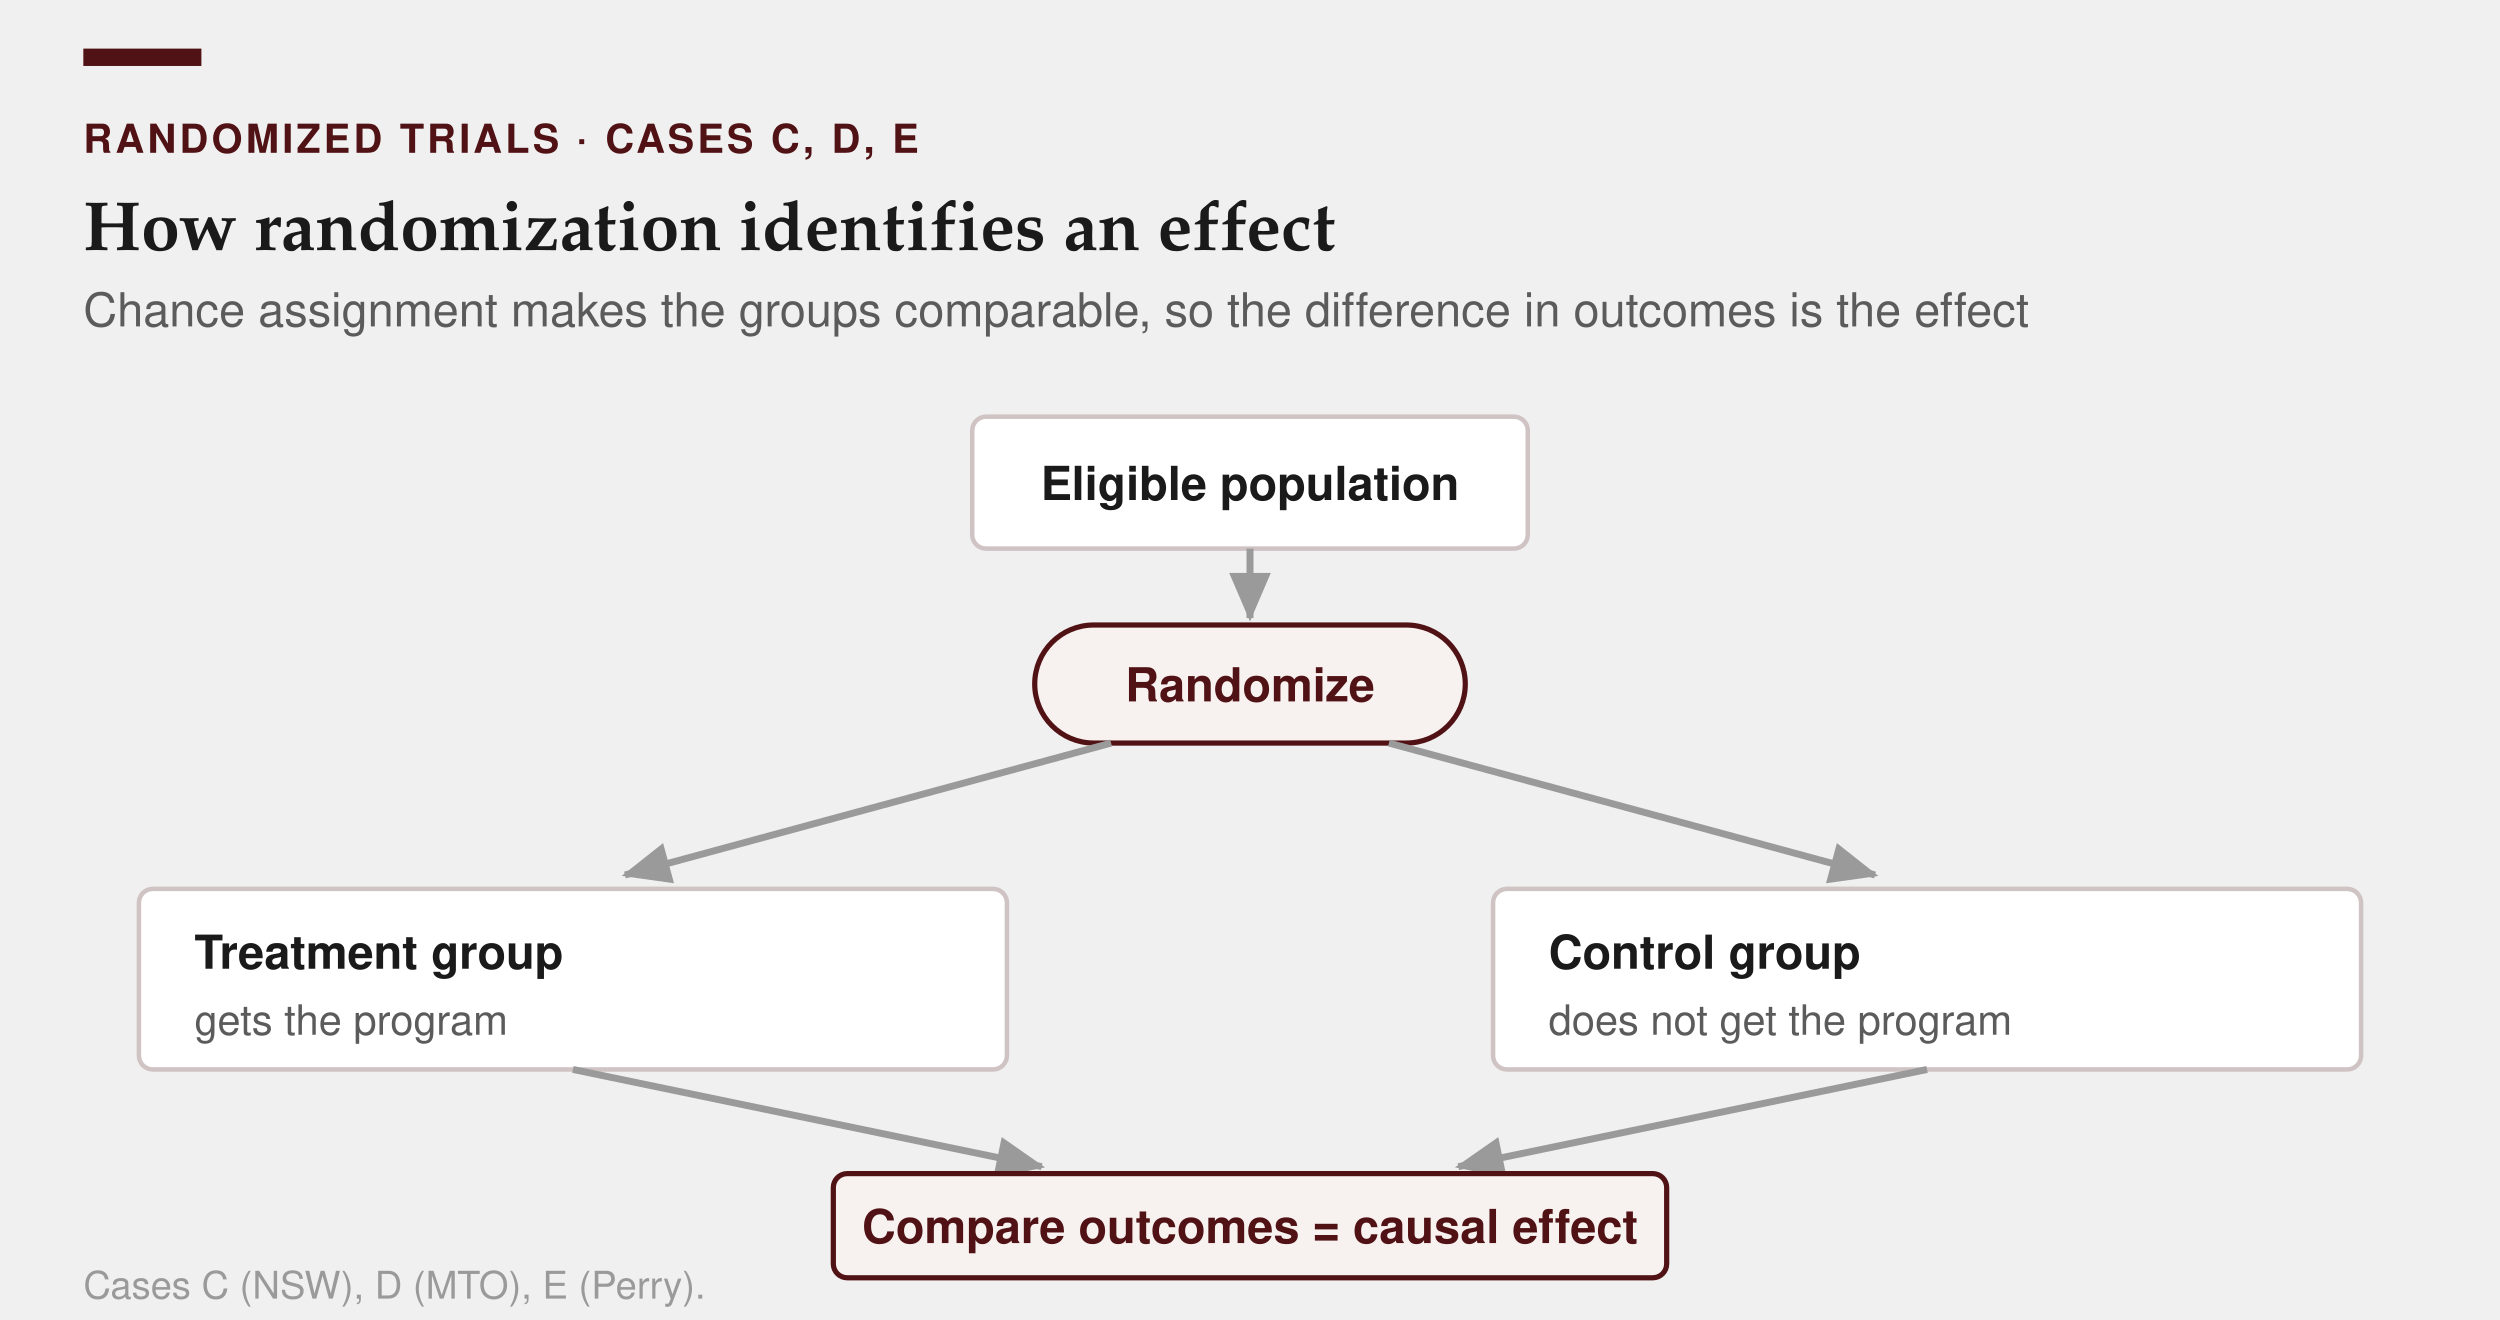
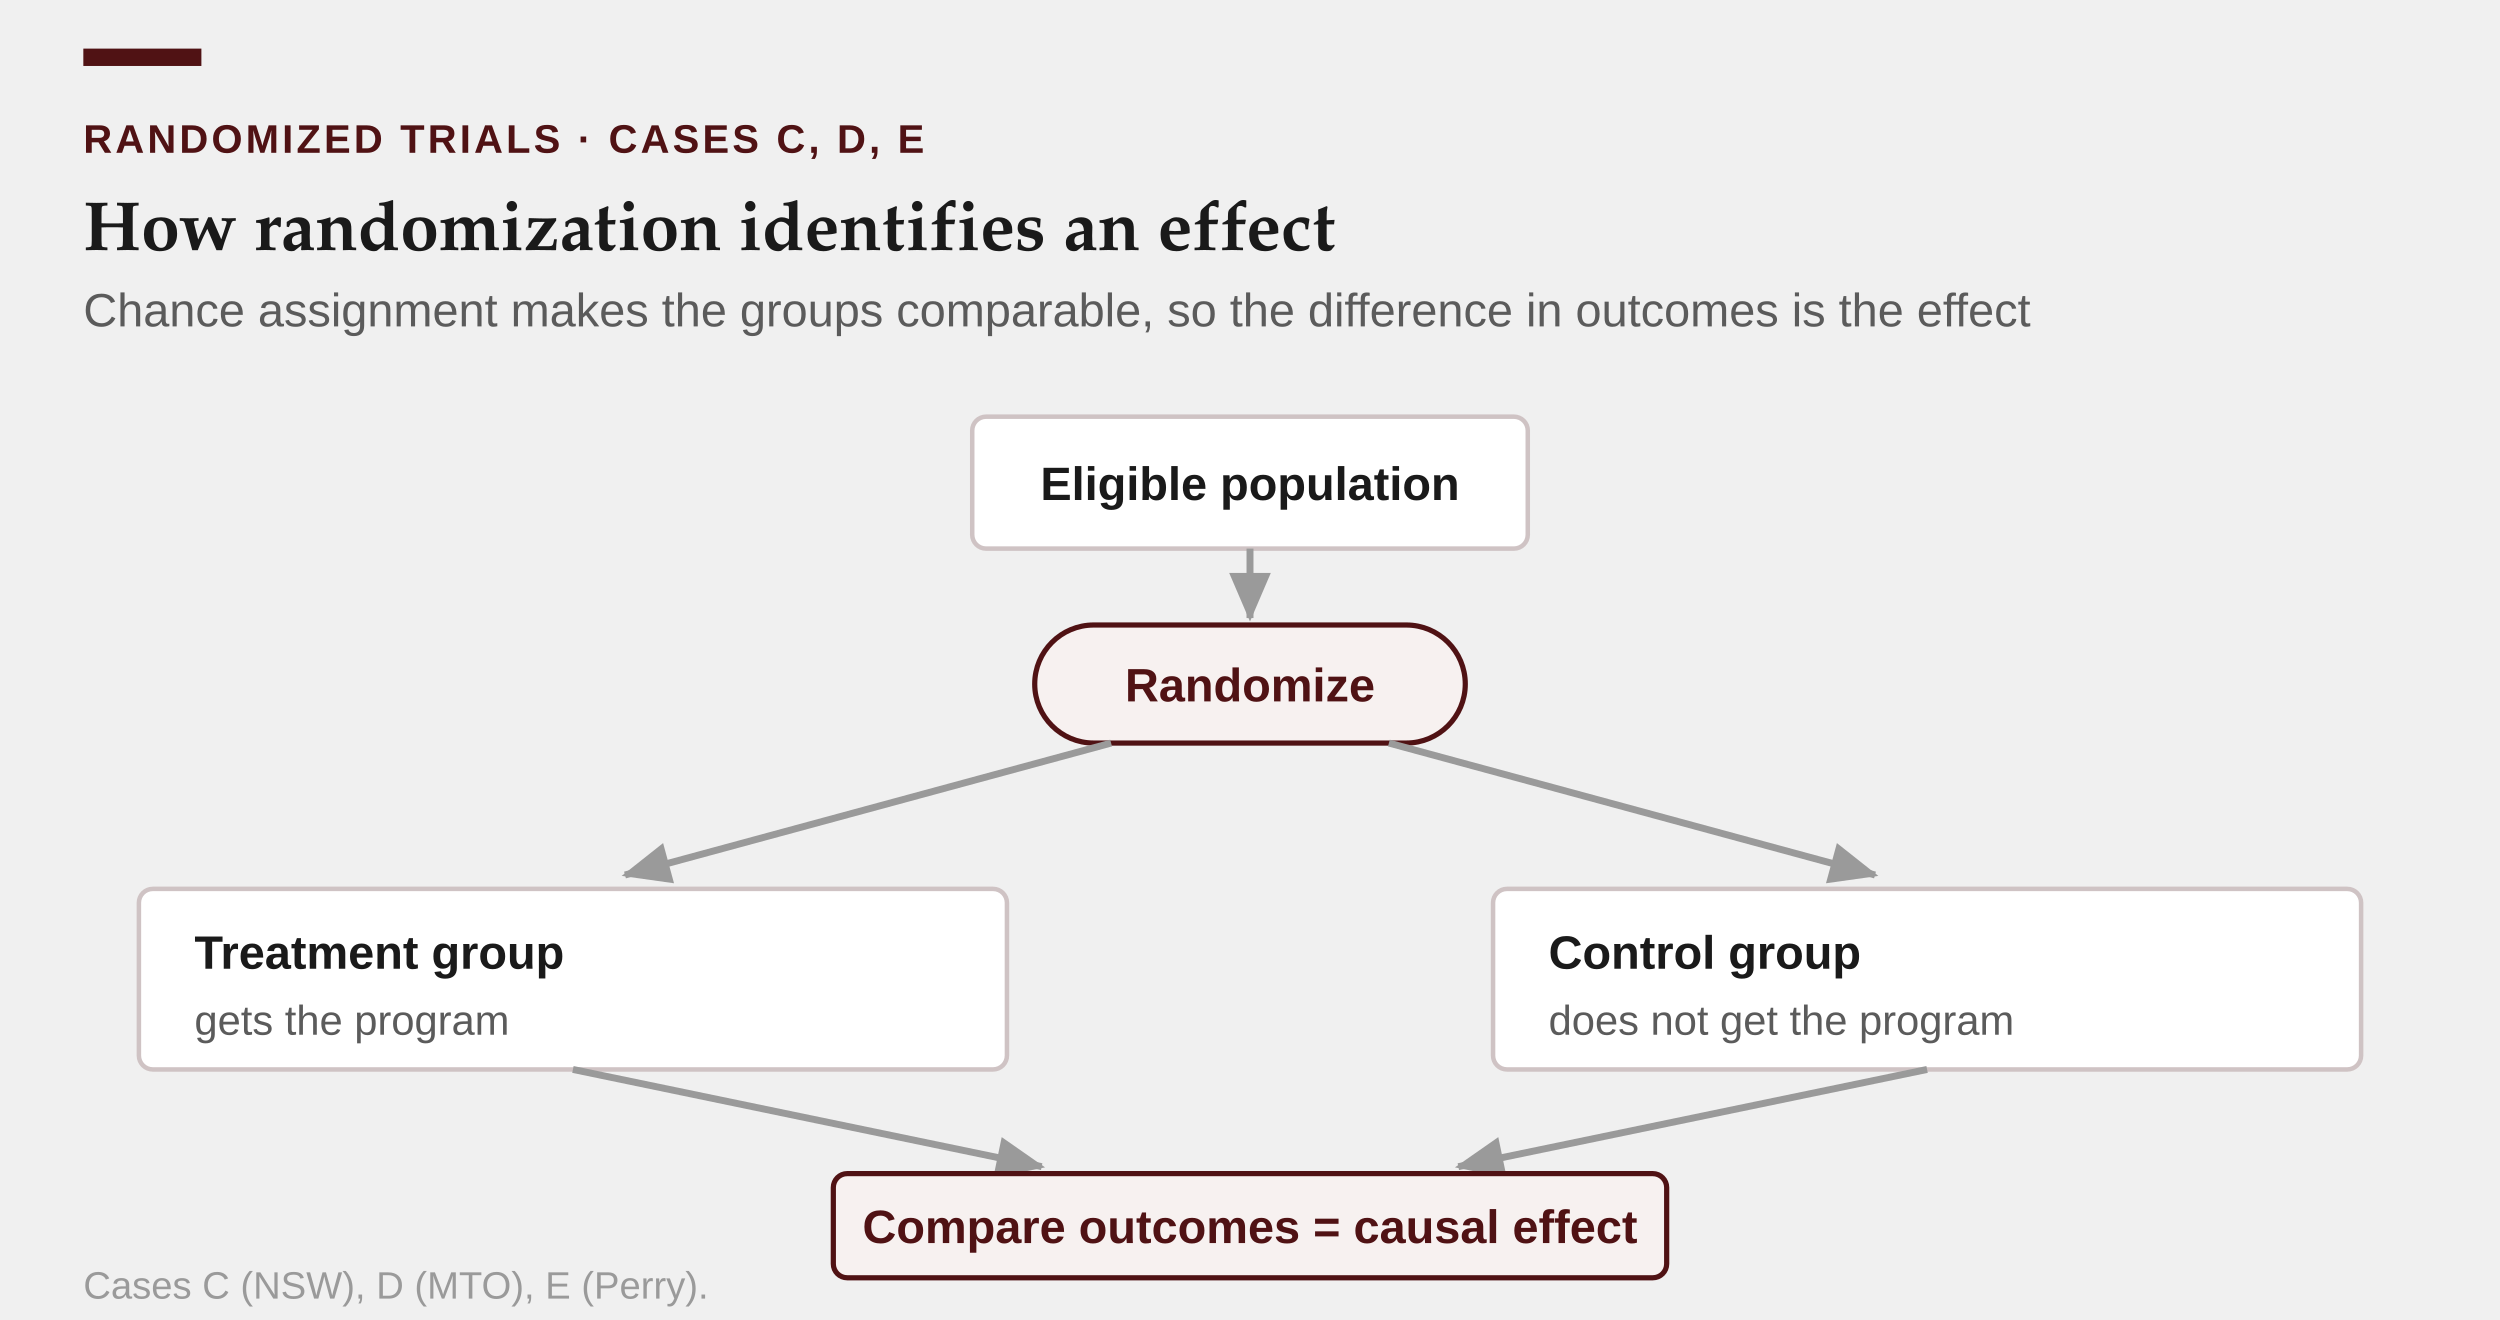
<svg xmlns="http://www.w3.org/2000/svg" viewBox="0 0 720 380" role="img" aria-label="Flow diagram of a randomized trial: an eligible population is randomly assigned to a treatment group that gets the program or a control group that does not; comparing their outcomes gives the causal effect.">
  <style>
-     .kick { font: 600 11.5px "DM Sans", -apple-system, BlinkMacSystemFont, "Segoe UI", Helvetica, Arial, sans-serif; letter-spacing: .08em; fill: #501214; }
-     .head { font: 700 20px Spectral, Georgia, "Palatino Linotype", serif; fill: #1a1a1a; }
-     .dek  { font: 400 13.5px "DM Sans", -apple-system, BlinkMacSystemFont, "Segoe UI", Helvetica, Arial, sans-serif; fill: #5b5b5b; }
-     .bt   { font: 700 13.5px "DM Sans", -apple-system, BlinkMacSystemFont, "Segoe UI", Helvetica, Arial, sans-serif; }
-     .bd   { font: 400 12px "DM Sans", -apple-system, BlinkMacSystemFont, "Segoe UI", Helvetica, Arial, sans-serif; fill: #5b5b5b; }
-     .edge { font: 600 12px "DM Sans", -apple-system, BlinkMacSystemFont, "Segoe UI", Helvetica, Arial, sans-serif; fill: #501214; }
-     .src  { font: 400 11px "DM Sans", -apple-system, BlinkMacSystemFont, "Segoe UI", Helvetica, Arial, sans-serif; fill: #9a9a9a; }
+     .kick { font: 600 11.5px "Helvetica Neue", Arial, sans-serif; letter-spacing: .08em; fill: #501214; }
+     .head { font: 700 20px "Iowan Old Style", "Palatino Linotype", Palatino, Georgia, serif; fill: #1a1a1a; }
+     .dek  { font: 400 13.5px "Helvetica Neue", Arial, sans-serif; fill: #5b5b5b; }
+     .bt   { font: 700 13.5px "Helvetica Neue", Arial, sans-serif; }
+     .bd   { font: 400 12px "Helvetica Neue", Arial, sans-serif; fill: #5b5b5b; }
+     .edge { font: 600 12px "Helvetica Neue", Arial, sans-serif; fill: #501214; }
+     .src  { font: 400 11px "Helvetica Neue", Arial, sans-serif; fill: #9a9a9a; }
    .box  { fill: #ffffff; stroke: #cfc3c4; stroke-width: 1.3; }
    .boxm { fill: #f7f1f0; stroke: #501214; stroke-width: 1.5; }
  </style>
  <rect x="24" y="14" width="34" height="5" fill="#501214" />
  <text x="24" y="44" class="kick">RANDOMIZED TRIALS · CASES C, D, E</text>
  <text x="24" y="72" class="head">How randomization identifies an effect</text>
  <text x="24" y="94" class="dek">Chance assignment makes the groups comparable, so the difference in outcomes is the effect</text>
  <defs>
    <marker id="a10" markerWidth="9" markerHeight="9" refX="6.5" refY="3" orient="auto">
      <path d="M0,0 L7,3 L0,6 Z" fill="#9a9a9a" />
    </marker>
  </defs>
  <rect x="280" y="120" width="160" height="38" rx="4" class="box" />
  <text x="360" y="144" text-anchor="middle" class="bt" fill="#1a1a1a">Eligible population</text>
  <line x1="360" y1="158" x2="360" y2="178" stroke="#9a9a9a" stroke-width="2" marker-end="url(#a10)" />
  <rect x="298" y="180" width="124" height="34" rx="17" class="boxm" />
  <text x="360" y="202" text-anchor="middle" class="bt" fill="#501214">Randomize</text>
  <line x1="320" y1="214" x2="180" y2="252" stroke="#9a9a9a" stroke-width="2" marker-end="url(#a10)" />
  <line x1="400" y1="214" x2="540" y2="252" stroke="#9a9a9a" stroke-width="2" marker-end="url(#a10)" />
  <rect x="40" y="256" width="250" height="52" rx="4" class="box" />
  <text x="56" y="279" class="bt" fill="#1a1a1a">Treatment group</text>
  <text x="56" y="298" class="bd">gets the program</text>
  <rect x="430" y="256" width="250" height="52" rx="4" class="box" />
  <text x="446" y="279" class="bt" fill="#1a1a1a">Control group</text>
  <text x="446" y="298" class="bd">does not get the program</text>
  <line x1="165" y1="308" x2="300" y2="336" stroke="#9a9a9a" stroke-width="2" marker-end="url(#a10)" />
  <line x1="555" y1="308" x2="420" y2="336" stroke="#9a9a9a" stroke-width="2" marker-end="url(#a10)" />
  <rect x="240" y="338" width="240" height="30" rx="4" class="boxm" />
  <text x="360" y="358" text-anchor="middle" class="bt" fill="#501214">Compare outcomes = causal effect</text>
  <text x="24" y="374" class="src">Cases C (NSW), D (MTO), E (Perry).</text>
</svg>
